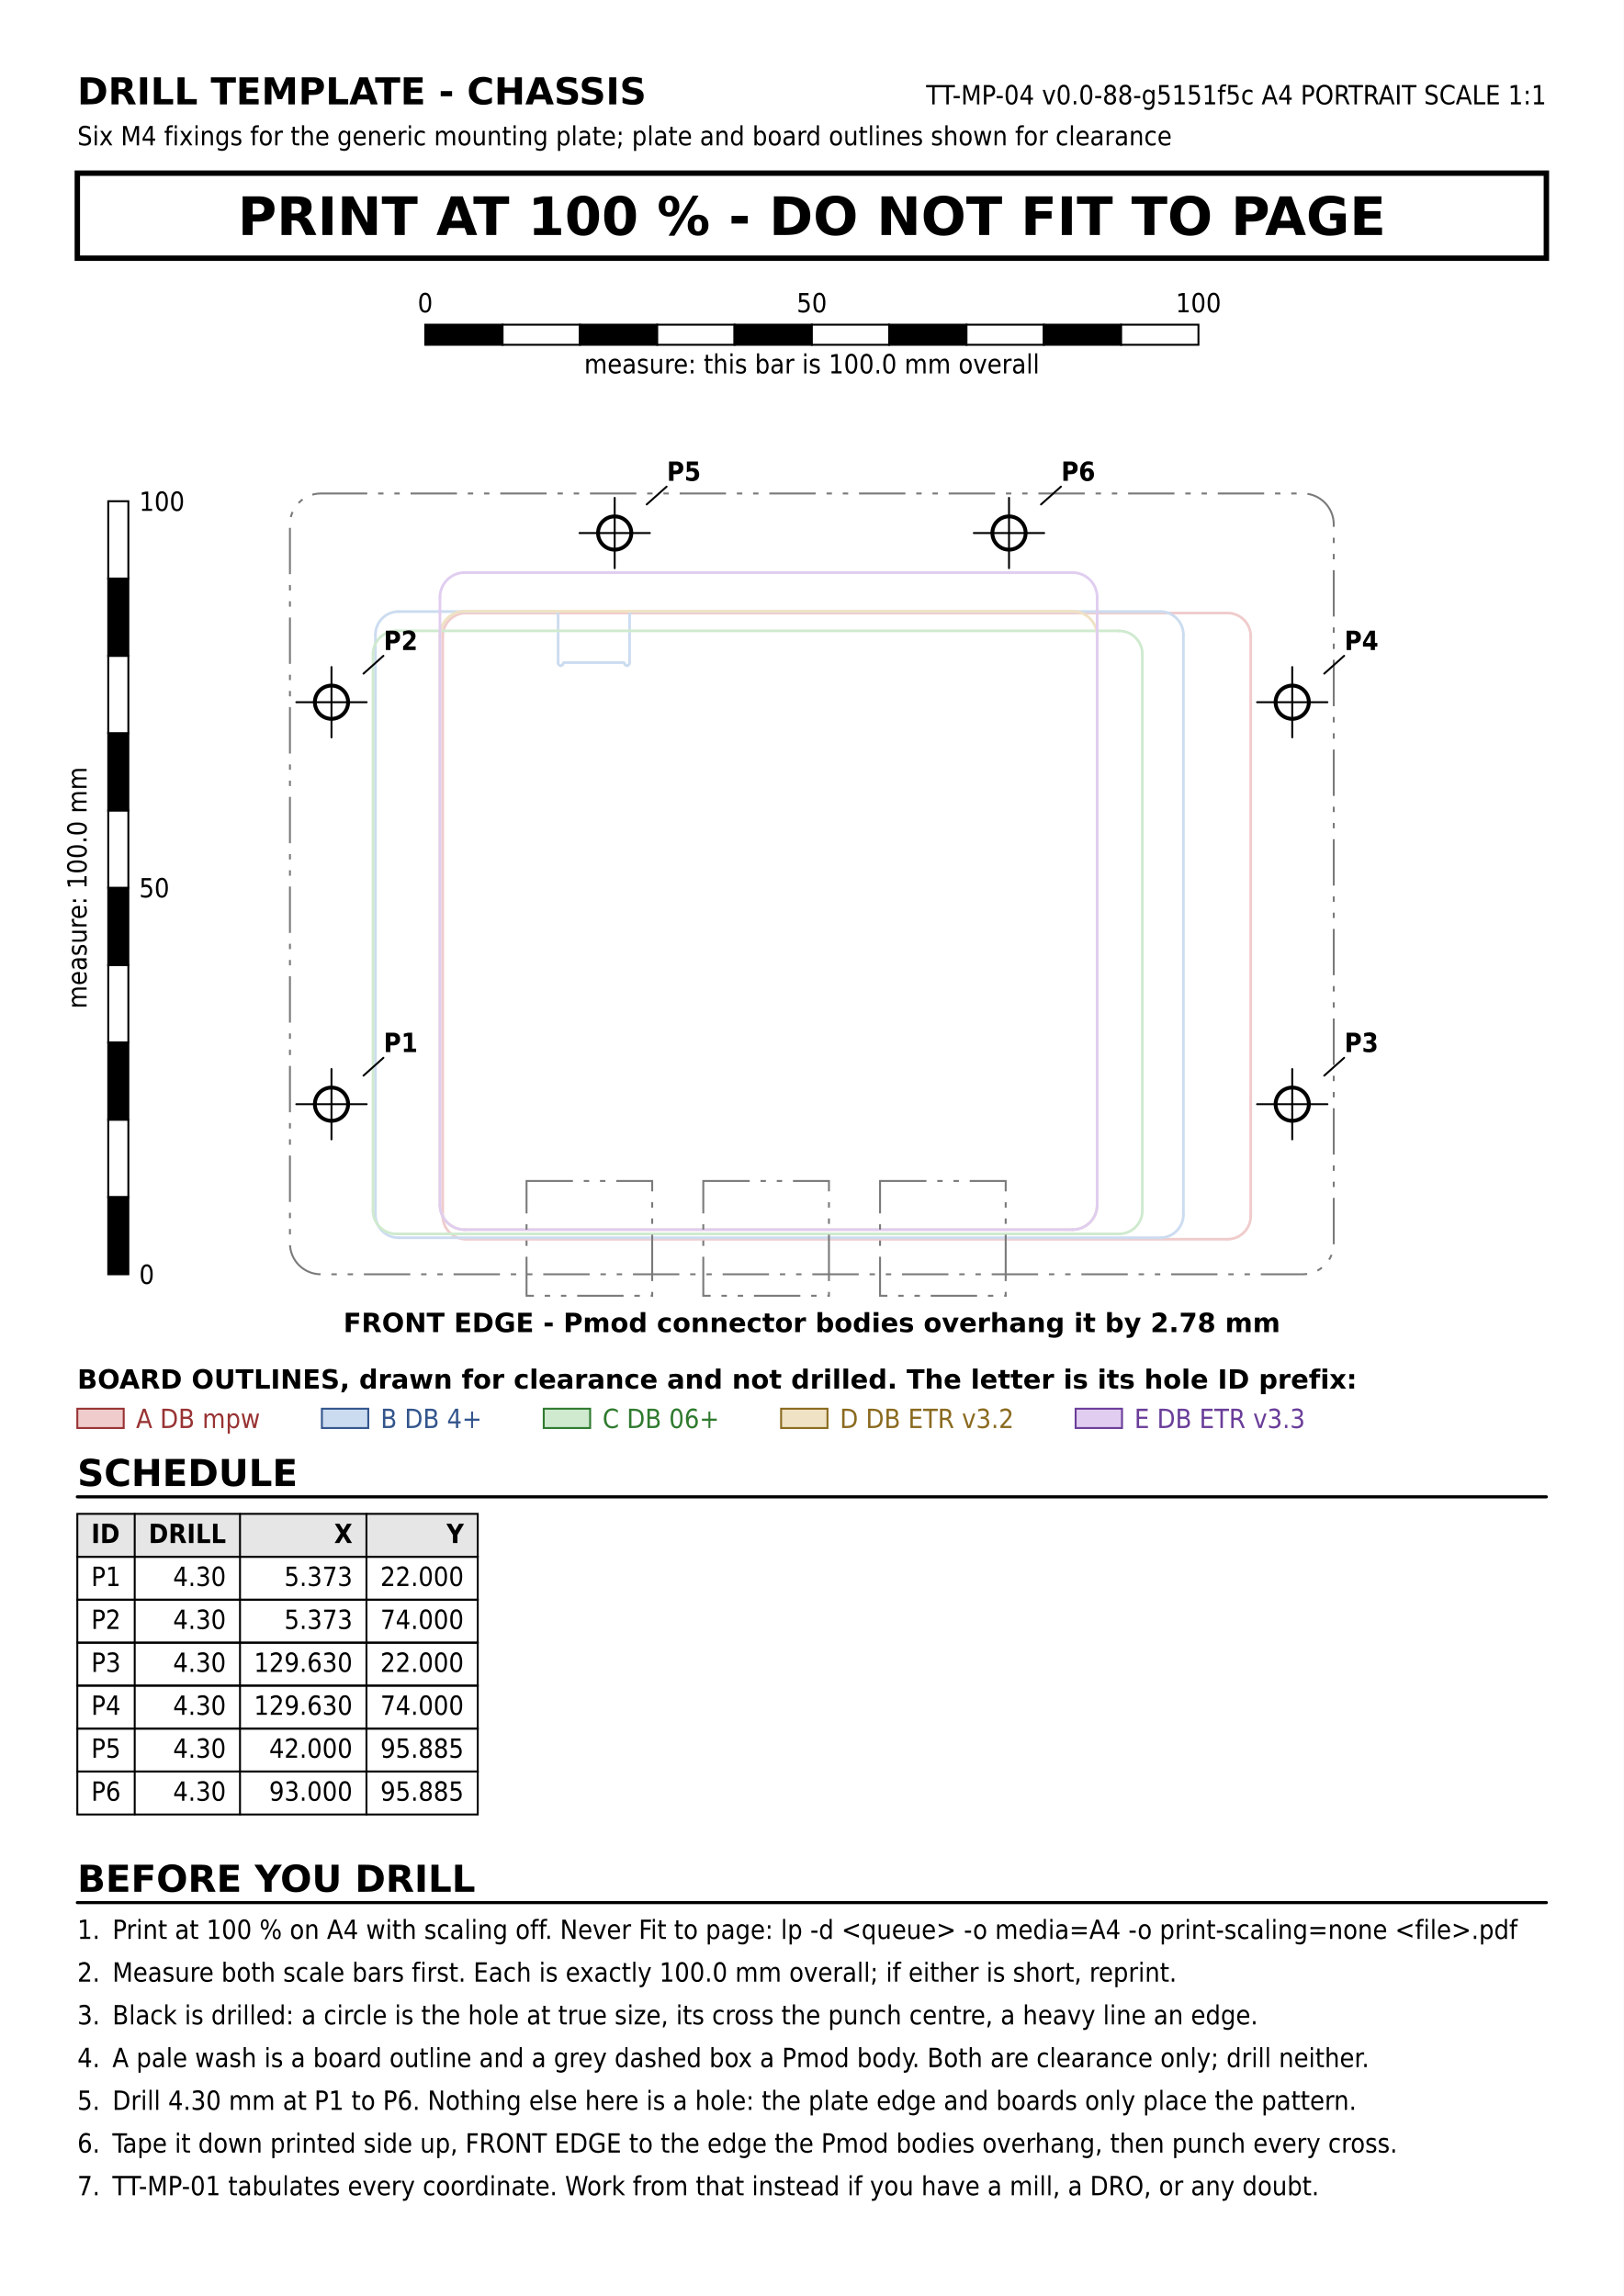
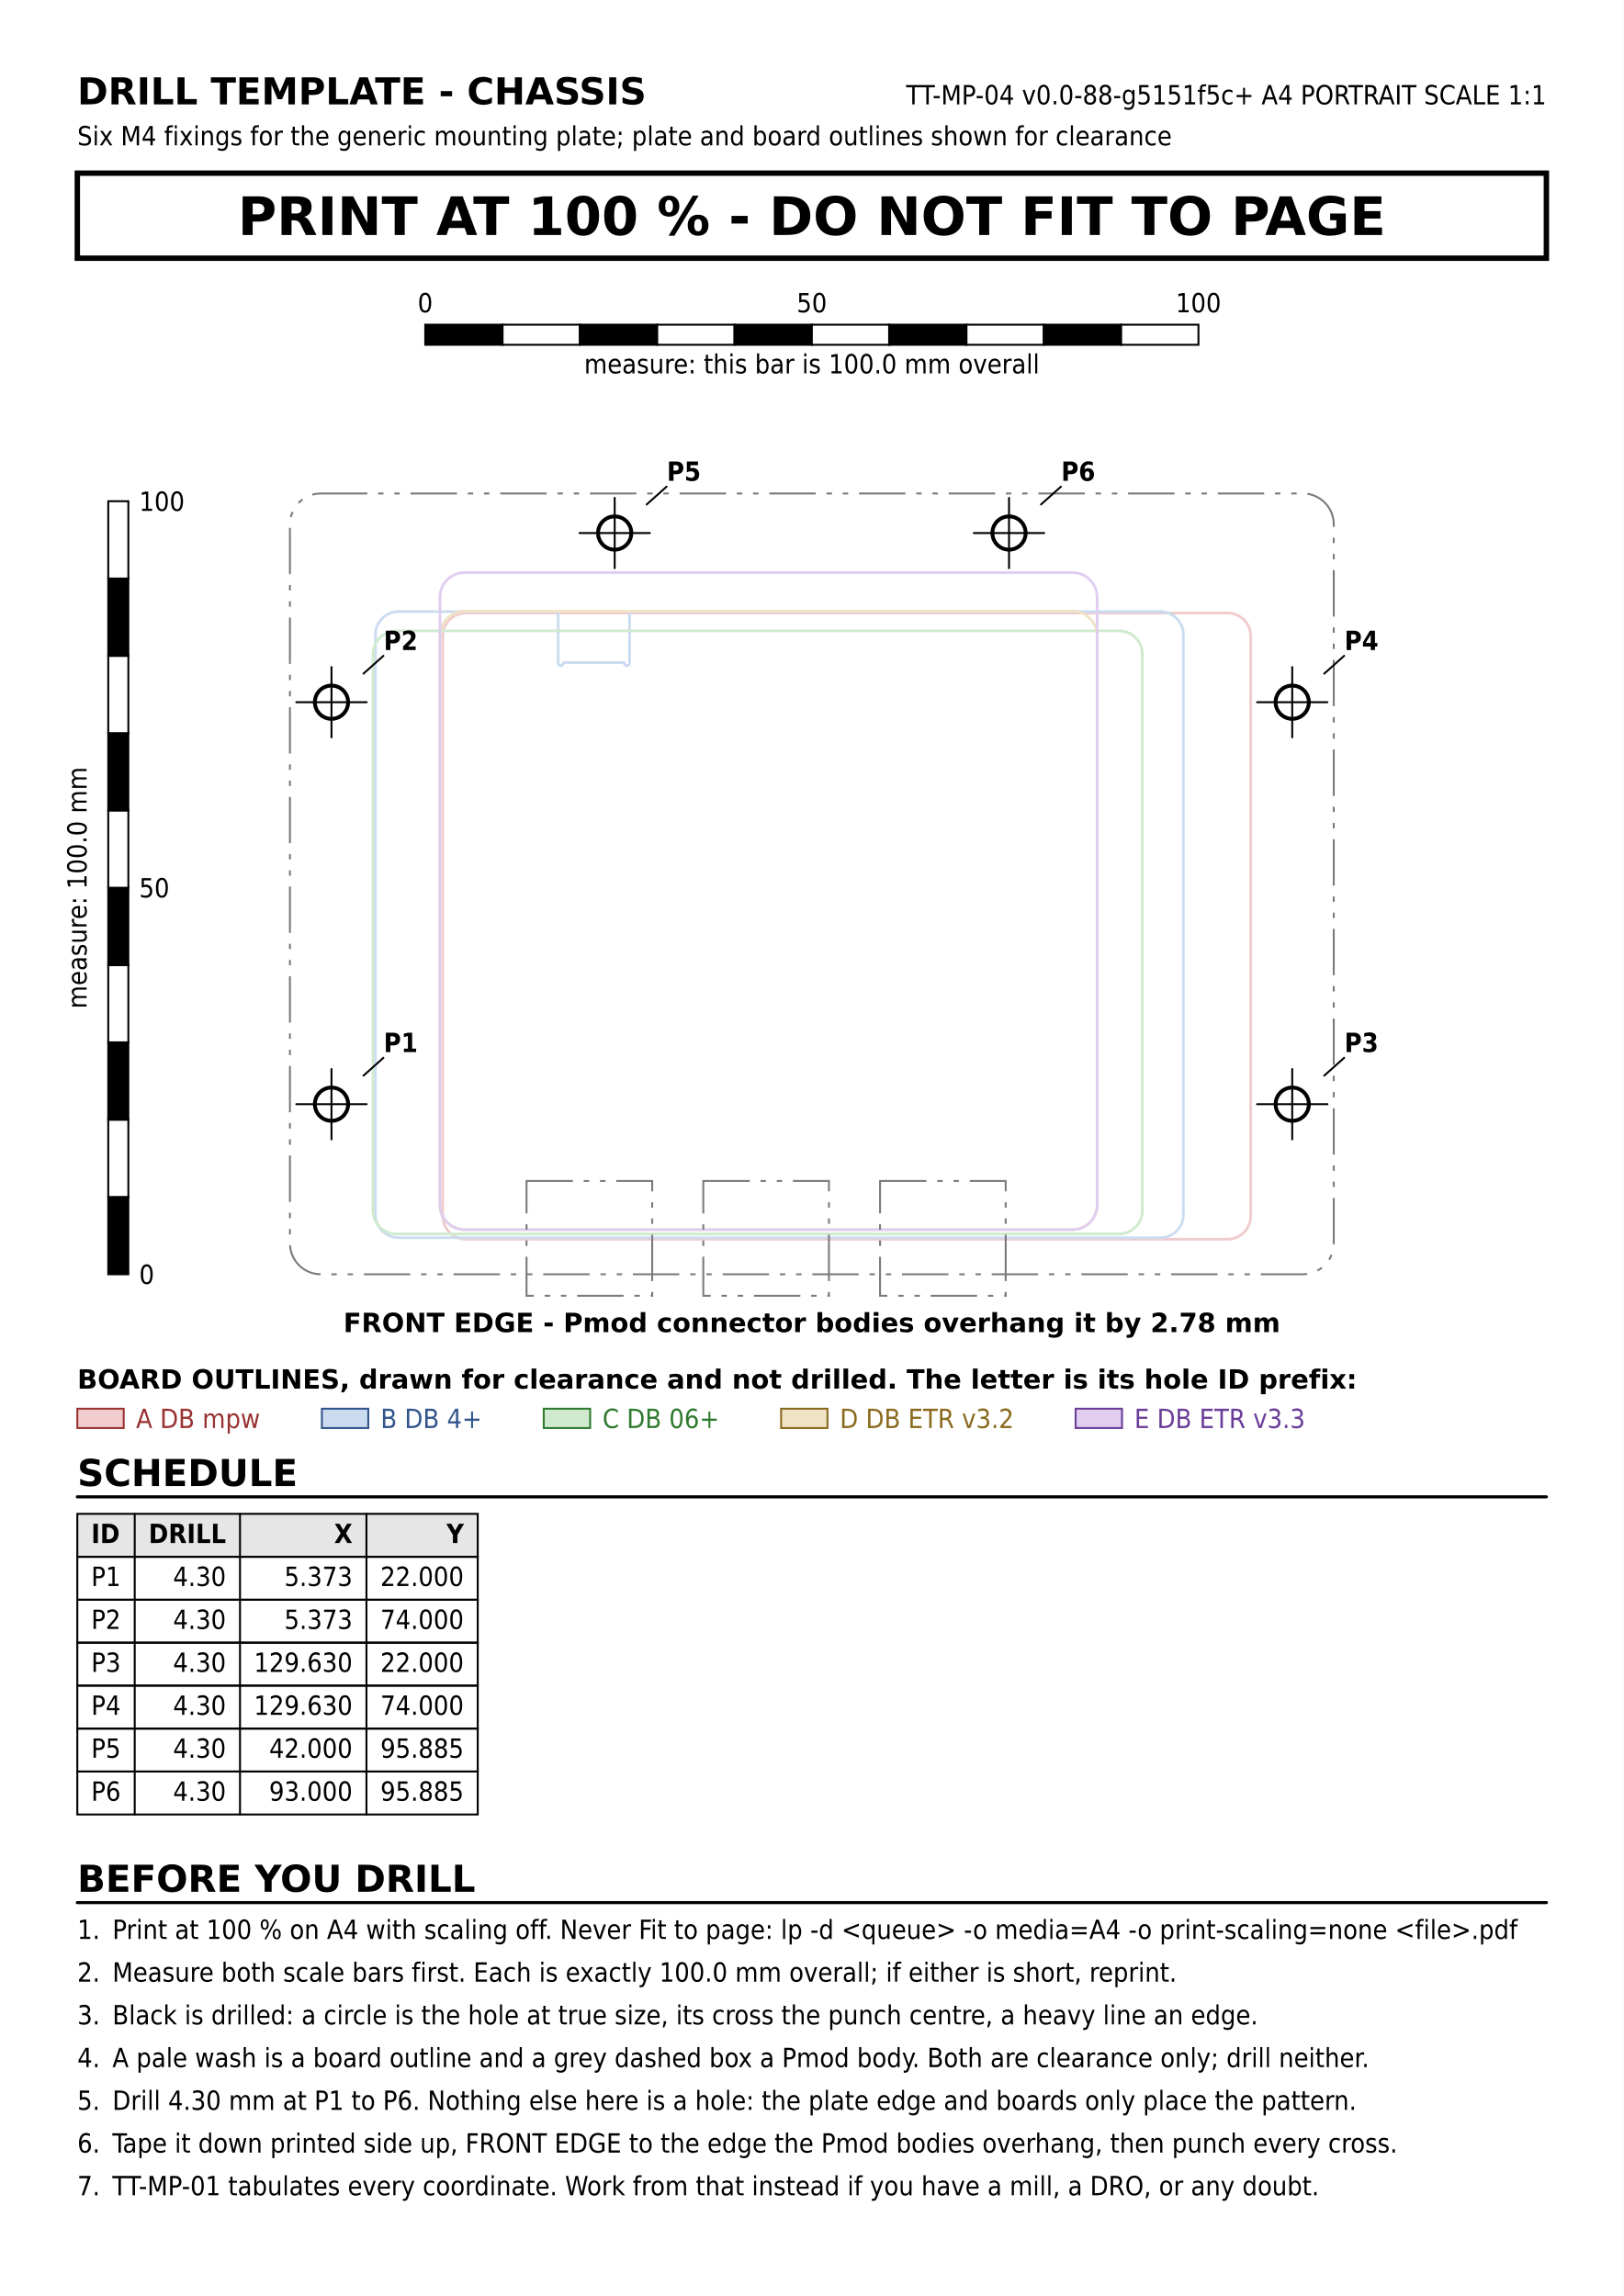
<svg xmlns="http://www.w3.org/2000/svg" version="1.1" width="210mm" height="297mm" viewBox="0 0 210 297">
  <rect width="100%" height="100%" fill="#ffffff" />
  <text x="10" y="13.5" font-family="DejaVu Sans, Liberation Sans, sans-serif" font-size="4.801" fill="#000000" text-anchor="start" font-weight="bold">DRILL TEMPLATE - CHASSIS</text>
-   <text x="200" y="13.5" font-family="DejaVu Sans Condensed, DejaVu Sans, Liberation Sans, sans-serif" font-size="3.429" fill="#000000" text-anchor="end">TT-MP-04    v0.0-88-g5151f5c    A4 PORTRAIT    SCALE 1:1</text>
+   <text x="200" y="13.5" font-family="DejaVu Sans Condensed, DejaVu Sans, Liberation Sans, sans-serif" font-size="3.429" fill="#000000" text-anchor="end">TT-MP-04    v0.0-88-g5151f5c+    A4 PORTRAIT    SCALE 1:1</text>
  <text x="10" y="18.8" font-family="DejaVu Sans Condensed, DejaVu Sans, Liberation Sans, sans-serif" font-size="3.429" fill="#000000" text-anchor="start">Six M4 fixings for the generic mounting plate; plate and board outlines shown for clearance</text>
  <rect x="10" y="22.4" width="190" height="11" fill="none" stroke="#000000" stroke-width="0.7" />
  <text x="105" y="30.4" font-family="DejaVu Sans, Liberation Sans, sans-serif" font-size="6.859" fill="#000000" text-anchor="middle" font-weight="bold">PRINT AT 100 %   -   DO NOT FIT TO PAGE</text>
  <rect x="55" y="42" width="10" height="2.6" fill="#000000" stroke="#000000" stroke-width="0.25" />
  <rect x="65" y="42" width="10" height="2.6" fill="#ffffff" stroke="#000000" stroke-width="0.25" />
  <rect x="75" y="42" width="10" height="2.6" fill="#000000" stroke="#000000" stroke-width="0.25" />
  <rect x="85" y="42" width="10" height="2.6" fill="#ffffff" stroke="#000000" stroke-width="0.25" />
  <rect x="95" y="42" width="10" height="2.6" fill="#000000" stroke="#000000" stroke-width="0.25" />
  <rect x="105" y="42" width="10" height="2.6" fill="#ffffff" stroke="#000000" stroke-width="0.25" />
  <rect x="115" y="42" width="10" height="2.6" fill="#000000" stroke="#000000" stroke-width="0.25" />
  <rect x="125" y="42" width="10" height="2.6" fill="#ffffff" stroke="#000000" stroke-width="0.25" />
  <rect x="135" y="42" width="10" height="2.6" fill="#000000" stroke="#000000" stroke-width="0.25" />
  <rect x="145" y="42" width="10" height="2.6" fill="#ffffff" stroke="#000000" stroke-width="0.25" />
  <text x="55" y="40.4" font-family="DejaVu Sans Condensed, DejaVu Sans, Liberation Sans, sans-serif" font-size="3.429" fill="#000000" text-anchor="middle">0</text>
  <text x="105" y="40.4" font-family="DejaVu Sans Condensed, DejaVu Sans, Liberation Sans, sans-serif" font-size="3.429" fill="#000000" text-anchor="middle">50</text>
  <text x="155" y="40.4" font-family="DejaVu Sans Condensed, DejaVu Sans, Liberation Sans, sans-serif" font-size="3.429" fill="#000000" text-anchor="middle">100</text>
  <text x="105" y="48.3" font-family="DejaVu Sans Condensed, DejaVu Sans, Liberation Sans, sans-serif" font-size="3.429" fill="#000000" text-anchor="middle">measure: this bar is 100.0 mm overall</text>
  <line x1="60.26" y1="79.299" x2="158.76" y2="79.299" stroke="#f0cccc" stroke-width="0.35" stroke-linecap="round" />
  <line x1="158.76" y1="160.299" x2="60.26" y2="160.299" stroke="#f0cccc" stroke-width="0.35" stroke-linecap="round" />
  <line x1="161.76" y1="82.299" x2="161.76" y2="157.299" stroke="#f0cccc" stroke-width="0.35" stroke-linecap="round" />
  <line x1="57.26" y1="157.299" x2="57.26" y2="82.299" stroke="#f0cccc" stroke-width="0.35" stroke-linecap="round" />
  <path d="M 158.76 79.299 A 3 3 0 0 1 161.76 82.299" fill="none" stroke="#f0cccc" stroke-width="0.35" stroke-linejoin="round" stroke-linecap="round" />
  <path d="M 60.26 160.299 A 3 3 0 0 1 57.26 157.299" fill="none" stroke="#f0cccc" stroke-width="0.35" stroke-linejoin="round" stroke-linecap="round" />
  <path d="M 57.26 82.299 A 3 3 0 0 1 60.26 79.299" fill="none" stroke="#f0cccc" stroke-width="0.35" stroke-linejoin="round" stroke-linecap="round" />
  <path d="M 161.76 157.299 A 3 3 0 0 1 158.76 160.299" fill="none" stroke="#f0cccc" stroke-width="0.35" stroke-linejoin="round" stroke-linecap="round" />
  <line x1="81.825" y1="79.109" x2="150.055" y2="79.109" stroke="#ccdcf0" stroke-width="0.35" stroke-linecap="round" />
  <line x1="150.055" y1="160.109" x2="51.555" y2="160.109" stroke="#ccdcf0" stroke-width="0.35" stroke-linecap="round" />
  <line x1="153.055" y1="82.109" x2="153.055" y2="157.109" stroke="#ccdcf0" stroke-width="0.35" stroke-linecap="round" />
  <line x1="71.785" y1="79.109" x2="51.555" y2="79.109" stroke="#ccdcf0" stroke-width="0.35" stroke-linecap="round" />
  <line x1="48.555" y1="157.109" x2="48.555" y2="82.109" stroke="#ccdcf0" stroke-width="0.35" stroke-linecap="round" />
  <line x1="72.185" y1="85.71" x2="72.185" y2="79.51" stroke="#ccdcf0" stroke-width="0.35" stroke-linecap="round" />
  <line x1="80.625" y1="85.71" x2="72.985" y2="85.71" stroke="#ccdcf0" stroke-width="0.35" stroke-linecap="round" />
  <line x1="81.425" y1="79.51" x2="81.425" y2="85.71" stroke="#ccdcf0" stroke-width="0.35" stroke-linecap="round" />
  <path d="M 71.785 79.109 A 0.4 0.4 0 0 1 72.185 79.51" fill="none" stroke="#ccdcf0" stroke-width="0.35" stroke-linejoin="round" stroke-linecap="round" />
  <path d="M 81.425 79.51 A 0.4 0.4 0 0 1 81.825 79.109" fill="none" stroke="#ccdcf0" stroke-width="0.35" stroke-linejoin="round" stroke-linecap="round" />
  <path d="M 150.055 79.109 A 3 3 0 0 1 153.055 82.109" fill="none" stroke="#ccdcf0" stroke-width="0.35" stroke-linejoin="round" stroke-linecap="round" />
  <path d="M 51.555 160.109 A 3 3 0 0 1 48.555 157.109" fill="none" stroke="#ccdcf0" stroke-width="0.35" stroke-linejoin="round" stroke-linecap="round" />
  <path d="M 48.555 82.109 A 3 3 0 0 1 51.555 79.109" fill="none" stroke="#ccdcf0" stroke-width="0.35" stroke-linejoin="round" stroke-linecap="round" />
  <path d="M 153.055 157.109 A 3 3 0 0 1 150.055 160.109" fill="none" stroke="#ccdcf0" stroke-width="0.35" stroke-linejoin="round" stroke-linecap="round" />
  <path d="M 72.51 86.109 A 0.364 0.364 0 0 1 72.185 85.71" fill="none" stroke="#ccdcf0" stroke-width="0.35" stroke-linejoin="round" stroke-linecap="round" />
  <path d="M 72.835 85.829 A 0.303 0.303 0 0 1 72.51 86.109" fill="none" stroke="#ccdcf0" stroke-width="0.35" stroke-linejoin="round" stroke-linecap="round" />
  <path d="M 72.835 85.829 A 0.136 0.136 0 0 1 72.985 85.71" fill="none" stroke="#ccdcf0" stroke-width="0.35" stroke-linejoin="round" stroke-linecap="round" />
  <path d="M 80.625 85.71 A 0.136 0.136 0 0 1 80.775 85.829" fill="none" stroke="#ccdcf0" stroke-width="0.35" stroke-linejoin="round" stroke-linecap="round" />
  <path d="M 81.1 86.109 A 0.303 0.303 0 0 1 80.775 85.829" fill="none" stroke="#ccdcf0" stroke-width="0.35" stroke-linejoin="round" stroke-linecap="round" />
  <path d="M 81.425 85.71 A 0.364 0.364 0 0 1 81.1 86.109" fill="none" stroke="#ccdcf0" stroke-width="0.35" stroke-linejoin="round" stroke-linecap="round" />
  <line x1="51.245" y1="81.609" x2="144.745" y2="81.609" stroke="#cfeacf" stroke-width="0.35" stroke-linecap="round" />
  <line x1="144.745" y1="159.609" x2="51.245" y2="159.609" stroke="#cfeacf" stroke-width="0.35" stroke-linecap="round" />
  <line x1="147.745" y1="84.609" x2="147.745" y2="156.609" stroke="#cfeacf" stroke-width="0.35" stroke-linecap="round" />
  <line x1="48.245" y1="156.609" x2="48.245" y2="84.609" stroke="#cfeacf" stroke-width="0.35" stroke-linecap="round" />
  <path d="M 144.745 81.609 A 3 3 0 0 1 147.745 84.609" fill="none" stroke="#cfeacf" stroke-width="0.35" stroke-linejoin="round" stroke-linecap="round" />
  <path d="M 51.245 159.609 A 3 3 0 0 1 48.245 156.609" fill="none" stroke="#cfeacf" stroke-width="0.35" stroke-linejoin="round" stroke-linecap="round" />
  <path d="M 48.245 84.609 A 3 3 0 0 1 51.245 81.609" fill="none" stroke="#cfeacf" stroke-width="0.35" stroke-linejoin="round" stroke-linecap="round" />
  <path d="M 147.745 156.609 A 3 3 0 0 1 144.745 159.609" fill="none" stroke="#cfeacf" stroke-width="0.35" stroke-linejoin="round" stroke-linecap="round" />
  <line x1="138.7" y1="159.065" x2="60.1" y2="159.065" stroke="#f0e2c4" stroke-width="0.35" stroke-linecap="round" />
  <line x1="56.9" y1="155.864" x2="56.9" y2="82.264" stroke="#f0e2c4" stroke-width="0.35" stroke-linecap="round" />
  <line x1="141.9" y1="82.264" x2="141.9" y2="155.864" stroke="#f0e2c4" stroke-width="0.35" stroke-linecap="round" />
  <line x1="60.1" y1="79.064" x2="138.7" y2="79.064" stroke="#f0e2c4" stroke-width="0.35" stroke-linecap="round" />
  <path d="M 60.1 159.065 A 3.2 3.2 0 0 1 56.9 155.864" fill="none" stroke="#f0e2c4" stroke-width="0.35" stroke-linejoin="round" stroke-linecap="round" />
  <path d="M 141.9 155.864 A 3.2 3.2 0 0 1 138.7 159.065" fill="none" stroke="#f0e2c4" stroke-width="0.35" stroke-linejoin="round" stroke-linecap="round" />
  <path d="M 138.7 79.064 A 3.2 3.2 0 0 1 141.9 82.264" fill="none" stroke="#f0e2c4" stroke-width="0.35" stroke-linejoin="round" stroke-linecap="round" />
  <path d="M 56.9 82.264 A 3.2 3.2 0 0 1 60.1 79.064" fill="none" stroke="#f0e2c4" stroke-width="0.35" stroke-linejoin="round" stroke-linecap="round" />
  <line x1="56.9" y1="155.864" x2="56.9" y2="77.264" stroke="#e0cdf0" stroke-width="0.35" stroke-linecap="round" />
  <line x1="60.1" y1="74.064" x2="138.7" y2="74.064" stroke="#e0cdf0" stroke-width="0.35" stroke-linecap="round" />
  <line x1="138.7" y1="159.065" x2="60.1" y2="159.065" stroke="#e0cdf0" stroke-width="0.35" stroke-linecap="round" />
  <line x1="141.9" y1="77.264" x2="141.9" y2="155.864" stroke="#e0cdf0" stroke-width="0.35" stroke-linecap="round" />
  <path d="M 56.9 77.264 A 3.2 3.2 0 0 1 60.1 74.064" fill="none" stroke="#e0cdf0" stroke-width="0.35" stroke-linejoin="round" stroke-linecap="round" />
  <path d="M 60.1 159.065 A 3.2 3.2 0 0 1 56.9 155.864" fill="none" stroke="#e0cdf0" stroke-width="0.35" stroke-linejoin="round" stroke-linecap="round" />
  <path d="M 138.7 74.064 A 3.2 3.2 0 0 1 141.9 77.264" fill="none" stroke="#e0cdf0" stroke-width="0.35" stroke-linejoin="round" stroke-linecap="round" />
  <path d="M 141.9 155.864 A 3.2 3.2 0 0 1 138.7 159.065" fill="none" stroke="#e0cdf0" stroke-width="0.35" stroke-linejoin="round" stroke-linecap="round" />
  <rect x="68.1" y="152.764" width="16.25" height="14.85" fill="none" stroke="#7a7a7a" stroke-width="0.25" stroke-dasharray="6.0,1.4,0.7,1.4,0.7,1.4" />
  <rect x="90.96" y="152.764" width="16.25" height="14.85" fill="none" stroke="#7a7a7a" stroke-width="0.25" stroke-dasharray="6.0,1.4,0.7,1.4,0.7,1.4" />
  <rect x="113.82" y="152.764" width="16.25" height="14.85" fill="none" stroke="#7a7a7a" stroke-width="0.25" stroke-dasharray="6.0,1.4,0.7,1.4,0.7,1.4" />
  <rect x="37.5" y="63.834" width="135" height="101" fill="none" stroke="#7a7a7a" stroke-width="0.25" stroke-dasharray="6.0,1.4,0.7,1.4,0.7,1.4" rx="4" ry="4" />
  <circle cx="42.873" cy="142.834" r="2.15" fill="#ffffff" stroke="#000000" stroke-width="0.5" />
  <line x1="38.323" y1="142.834" x2="47.423" y2="142.834" stroke="#000000" stroke-width="0.25" stroke-linecap="round" />
  <line x1="42.873" y1="147.385" x2="42.873" y2="138.285" stroke="#000000" stroke-width="0.25" stroke-linecap="round" />
  <circle cx="42.873" cy="90.835" r="2.15" fill="#ffffff" stroke="#000000" stroke-width="0.5" />
  <line x1="38.323" y1="90.835" x2="47.423" y2="90.835" stroke="#000000" stroke-width="0.25" stroke-linecap="round" />
  <line x1="42.873" y1="95.385" x2="42.873" y2="86.284" stroke="#000000" stroke-width="0.25" stroke-linecap="round" />
  <circle cx="167.13" cy="142.834" r="2.15" fill="#ffffff" stroke="#000000" stroke-width="0.5" />
  <line x1="162.58" y1="142.834" x2="171.68" y2="142.834" stroke="#000000" stroke-width="0.25" stroke-linecap="round" />
  <line x1="167.13" y1="147.385" x2="167.13" y2="138.285" stroke="#000000" stroke-width="0.25" stroke-linecap="round" />
  <circle cx="167.13" cy="90.835" r="2.15" fill="#ffffff" stroke="#000000" stroke-width="0.5" />
  <line x1="162.58" y1="90.835" x2="171.68" y2="90.835" stroke="#000000" stroke-width="0.25" stroke-linecap="round" />
  <line x1="167.13" y1="95.385" x2="167.13" y2="86.284" stroke="#000000" stroke-width="0.25" stroke-linecap="round" />
  <circle cx="79.5" cy="68.95" r="2.15" fill="#ffffff" stroke="#000000" stroke-width="0.5" />
  <line x1="74.95" y1="68.95" x2="84.05" y2="68.95" stroke="#000000" stroke-width="0.25" stroke-linecap="round" />
  <line x1="79.5" y1="73.499" x2="79.5" y2="64.4" stroke="#000000" stroke-width="0.25" stroke-linecap="round" />
  <circle cx="130.5" cy="68.95" r="2.15" fill="#ffffff" stroke="#000000" stroke-width="0.5" />
  <line x1="125.95" y1="68.95" x2="135.05" y2="68.95" stroke="#000000" stroke-width="0.25" stroke-linecap="round" />
  <line x1="130.5" y1="73.499" x2="130.5" y2="64.4" stroke="#000000" stroke-width="0.25" stroke-linecap="round" />
  <text x="105" y="172.315" font-family="DejaVu Sans, Liberation Sans, sans-serif" font-size="3.429" fill="#000000" text-anchor="middle" font-weight="bold">FRONT EDGE   -   Pmod connector bodies overhang it by 2.78 mm</text>
  <line x1="47.012" y1="139.137" x2="49.587" y2="136.836" stroke="#000000" stroke-width="0.25" stroke-linecap="round" />
  <text x="51.827" y="136.084" font-family="DejaVu Sans Condensed, DejaVu Sans, Liberation Sans, sans-serif" font-size="3.429" fill="#000000" text-anchor="middle" font-weight="bold">P1</text>
  <line x1="47.012" y1="87.137" x2="49.587" y2="84.836" stroke="#000000" stroke-width="0.25" stroke-linecap="round" />
  <text x="51.827" y="84.085" font-family="DejaVu Sans Condensed, DejaVu Sans, Liberation Sans, sans-serif" font-size="3.429" fill="#000000" text-anchor="middle" font-weight="bold">P2</text>
  <line x1="171.269" y1="139.137" x2="173.844" y2="136.836" stroke="#000000" stroke-width="0.25" stroke-linecap="round" />
  <text x="176.084" y="136.084" font-family="DejaVu Sans Condensed, DejaVu Sans, Liberation Sans, sans-serif" font-size="3.429" fill="#000000" text-anchor="middle" font-weight="bold">P3</text>
  <line x1="171.269" y1="87.137" x2="173.844" y2="84.836" stroke="#000000" stroke-width="0.25" stroke-linecap="round" />
  <text x="176.084" y="84.085" font-family="DejaVu Sans Condensed, DejaVu Sans, Liberation Sans, sans-serif" font-size="3.429" fill="#000000" text-anchor="middle" font-weight="bold">P4</text>
  <line x1="83.639" y1="65.252" x2="86.214" y2="62.951" stroke="#000000" stroke-width="0.25" stroke-linecap="round" />
  <text x="88.454" y="62.2" font-family="DejaVu Sans Condensed, DejaVu Sans, Liberation Sans, sans-serif" font-size="3.429" fill="#000000" text-anchor="middle" font-weight="bold">P5</text>
  <line x1="134.639" y1="65.252" x2="137.214" y2="62.951" stroke="#000000" stroke-width="0.25" stroke-linecap="round" />
  <text x="139.454" y="62.2" font-family="DejaVu Sans Condensed, DejaVu Sans, Liberation Sans, sans-serif" font-size="3.429" fill="#000000" text-anchor="middle" font-weight="bold">P6</text>
  <rect x="14" y="154.834" width="2.6" height="10" fill="#000000" stroke="#000000" stroke-width="0.25" />
  <rect x="14" y="144.834" width="2.6" height="10" fill="#ffffff" stroke="#000000" stroke-width="0.25" />
  <rect x="14" y="134.834" width="2.6" height="10" fill="#000000" stroke="#000000" stroke-width="0.25" />
  <rect x="14" y="124.835" width="2.6" height="10" fill="#ffffff" stroke="#000000" stroke-width="0.25" />
  <rect x="14" y="114.835" width="2.6" height="10" fill="#000000" stroke="#000000" stroke-width="0.25" />
  <rect x="14" y="104.835" width="2.6" height="10" fill="#ffffff" stroke="#000000" stroke-width="0.25" />
  <rect x="14" y="94.835" width="2.6" height="10" fill="#000000" stroke="#000000" stroke-width="0.25" />
  <rect x="14" y="84.835" width="2.6" height="10" fill="#ffffff" stroke="#000000" stroke-width="0.25" />
  <rect x="14" y="74.835" width="2.6" height="10" fill="#000000" stroke="#000000" stroke-width="0.25" />
  <rect x="14" y="64.835" width="2.6" height="10" fill="#ffffff" stroke="#000000" stroke-width="0.25" />
  <text x="18" y="166.084" font-family="DejaVu Sans Condensed, DejaVu Sans, Liberation Sans, sans-serif" font-size="3.429" fill="#000000" text-anchor="start">0</text>
  <text x="18" y="116.085" font-family="DejaVu Sans Condensed, DejaVu Sans, Liberation Sans, sans-serif" font-size="3.429" fill="#000000" text-anchor="start">50</text>
  <text x="18" y="66.085" font-family="DejaVu Sans Condensed, DejaVu Sans, Liberation Sans, sans-serif" font-size="3.429" fill="#000000" text-anchor="start">100</text>
  <text x="11.2" y="114.835" font-family="DejaVu Sans Condensed, DejaVu Sans, Liberation Sans, sans-serif" font-size="3.429" fill="#000000" text-anchor="middle" transform="rotate(-90 11.2 114.8345)">measure: 100.0 mm</text>
  <text x="10" y="179.624" font-family="DejaVu Sans, Liberation Sans, sans-serif" font-size="3.429" fill="#000000" text-anchor="start" font-weight="bold">BOARD OUTLINES, drawn for clearance and not drilled. The letter is its hole ID prefix:</text>
  <rect x="10" y="182.224" width="6" height="2.5" fill="#f0cccc" stroke="#993333" stroke-width="0.25" />
  <text x="17.6" y="184.724" font-family="DejaVu Sans Condensed, DejaVu Sans, Liberation Sans, sans-serif" font-size="3.429" fill="#993333" text-anchor="start">A  DB mpw</text>
  <rect x="41.63" y="182.224" width="6" height="2.5" fill="#ccdcf0" stroke="#33558c" stroke-width="0.25" />
  <text x="49.23" y="184.724" font-family="DejaVu Sans Condensed, DejaVu Sans, Liberation Sans, sans-serif" font-size="3.429" fill="#33558c" text-anchor="start">B  DB 4+</text>
  <rect x="70.325" y="182.224" width="6" height="2.5" fill="#cfeacf" stroke="#2f7a2f" stroke-width="0.25" />
  <text x="77.925" y="184.724" font-family="DejaVu Sans Condensed, DejaVu Sans, Liberation Sans, sans-serif" font-size="3.429" fill="#2f7a2f" text-anchor="start">C  DB 06+</text>
  <rect x="101.022" y="182.224" width="6" height="2.5" fill="#f0e2c4" stroke="#8a6a1f" stroke-width="0.25" />
  <text x="108.622" y="184.724" font-family="DejaVu Sans Condensed, DejaVu Sans, Liberation Sans, sans-serif" font-size="3.429" fill="#8a6a1f" text-anchor="start">D  DB ETR v3.2</text>
  <rect x="139.115" y="182.224" width="6" height="2.5" fill="#e0cdf0" stroke="#6a3d99" stroke-width="0.25" />
  <text x="146.715" y="184.724" font-family="DejaVu Sans Condensed, DejaVu Sans, Liberation Sans, sans-serif" font-size="3.429" fill="#6a3d99" text-anchor="start">E  DB ETR v3.3</text>
  <text x="10" y="192.224" font-family="DejaVu Sans, Liberation Sans, sans-serif" font-size="4.801" fill="#000000" text-anchor="start" font-weight="bold">SCHEDULE</text>
  <line x1="10" y1="193.624" x2="200" y2="193.624" stroke="#000000" stroke-width="0.4" stroke-linecap="round" />
  <rect x="10" y="195.824" width="51.787" height="5.556" fill="#e6e6e6" stroke="#000000" stroke-width="0.25" />
  <text x="11.8" y="199.602" font-family="DejaVu Sans Condensed, DejaVu Sans, Liberation Sans, sans-serif" font-size="3.429" fill="#000000" text-anchor="start" font-weight="bold">ID</text>
  <text x="29.24" y="199.602" font-family="DejaVu Sans Condensed, DejaVu Sans, Liberation Sans, sans-serif" font-size="3.429" fill="#000000" text-anchor="end" font-weight="bold">DRILL</text>
  <text x="45.595" y="199.602" font-family="DejaVu Sans Condensed, DejaVu Sans, Liberation Sans, sans-serif" font-size="3.429" fill="#000000" text-anchor="end" font-weight="bold">X</text>
  <text x="59.987" y="199.602" font-family="DejaVu Sans Condensed, DejaVu Sans, Liberation Sans, sans-serif" font-size="3.429" fill="#000000" text-anchor="end" font-weight="bold">Y</text>
  <rect x="10" y="201.379" width="51.787" height="5.556" fill="none" stroke="#000000" stroke-width="0.25" />
  <text x="11.8" y="205.157" font-family="DejaVu Sans Condensed, DejaVu Sans, Liberation Sans, sans-serif" font-size="3.429" fill="#000000" text-anchor="start">P1</text>
  <text x="29.24" y="205.157" font-family="DejaVu Sans Condensed, DejaVu Sans, Liberation Sans, sans-serif" font-size="3.429" fill="#000000" text-anchor="end">4.30</text>
  <text x="45.595" y="205.157" font-family="DejaVu Sans Condensed, DejaVu Sans, Liberation Sans, sans-serif" font-size="3.429" fill="#000000" text-anchor="end">5.373</text>
  <text x="59.987" y="205.157" font-family="DejaVu Sans Condensed, DejaVu Sans, Liberation Sans, sans-serif" font-size="3.429" fill="#000000" text-anchor="end">22.000</text>
  <rect x="10" y="206.935" width="51.787" height="5.556" fill="none" stroke="#000000" stroke-width="0.25" />
  <text x="11.8" y="210.713" font-family="DejaVu Sans Condensed, DejaVu Sans, Liberation Sans, sans-serif" font-size="3.429" fill="#000000" text-anchor="start">P2</text>
  <text x="29.24" y="210.713" font-family="DejaVu Sans Condensed, DejaVu Sans, Liberation Sans, sans-serif" font-size="3.429" fill="#000000" text-anchor="end">4.30</text>
  <text x="45.595" y="210.713" font-family="DejaVu Sans Condensed, DejaVu Sans, Liberation Sans, sans-serif" font-size="3.429" fill="#000000" text-anchor="end">5.373</text>
  <text x="59.987" y="210.713" font-family="DejaVu Sans Condensed, DejaVu Sans, Liberation Sans, sans-serif" font-size="3.429" fill="#000000" text-anchor="end">74.000</text>
  <rect x="10" y="212.49" width="51.787" height="5.556" fill="none" stroke="#000000" stroke-width="0.25" />
  <text x="11.8" y="216.268" font-family="DejaVu Sans Condensed, DejaVu Sans, Liberation Sans, sans-serif" font-size="3.429" fill="#000000" text-anchor="start">P3</text>
  <text x="29.24" y="216.268" font-family="DejaVu Sans Condensed, DejaVu Sans, Liberation Sans, sans-serif" font-size="3.429" fill="#000000" text-anchor="end">4.30</text>
  <text x="45.595" y="216.268" font-family="DejaVu Sans Condensed, DejaVu Sans, Liberation Sans, sans-serif" font-size="3.429" fill="#000000" text-anchor="end">129.630</text>
  <text x="59.987" y="216.268" font-family="DejaVu Sans Condensed, DejaVu Sans, Liberation Sans, sans-serif" font-size="3.429" fill="#000000" text-anchor="end">22.000</text>
  <rect x="10" y="218.046" width="51.787" height="5.556" fill="none" stroke="#000000" stroke-width="0.25" />
  <text x="11.8" y="221.824" font-family="DejaVu Sans Condensed, DejaVu Sans, Liberation Sans, sans-serif" font-size="3.429" fill="#000000" text-anchor="start">P4</text>
  <text x="29.24" y="221.824" font-family="DejaVu Sans Condensed, DejaVu Sans, Liberation Sans, sans-serif" font-size="3.429" fill="#000000" text-anchor="end">4.30</text>
  <text x="45.595" y="221.824" font-family="DejaVu Sans Condensed, DejaVu Sans, Liberation Sans, sans-serif" font-size="3.429" fill="#000000" text-anchor="end">129.630</text>
  <text x="59.987" y="221.824" font-family="DejaVu Sans Condensed, DejaVu Sans, Liberation Sans, sans-serif" font-size="3.429" fill="#000000" text-anchor="end">74.000</text>
  <rect x="10" y="223.602" width="51.787" height="5.556" fill="none" stroke="#000000" stroke-width="0.25" />
  <text x="11.8" y="227.379" font-family="DejaVu Sans Condensed, DejaVu Sans, Liberation Sans, sans-serif" font-size="3.429" fill="#000000" text-anchor="start">P5</text>
  <text x="29.24" y="227.379" font-family="DejaVu Sans Condensed, DejaVu Sans, Liberation Sans, sans-serif" font-size="3.429" fill="#000000" text-anchor="end">4.30</text>
  <text x="45.595" y="227.379" font-family="DejaVu Sans Condensed, DejaVu Sans, Liberation Sans, sans-serif" font-size="3.429" fill="#000000" text-anchor="end">42.000</text>
  <text x="59.987" y="227.379" font-family="DejaVu Sans Condensed, DejaVu Sans, Liberation Sans, sans-serif" font-size="3.429" fill="#000000" text-anchor="end">95.885</text>
  <rect x="10" y="229.157" width="51.787" height="5.556" fill="none" stroke="#000000" stroke-width="0.25" />
  <text x="11.8" y="232.935" font-family="DejaVu Sans Condensed, DejaVu Sans, Liberation Sans, sans-serif" font-size="3.429" fill="#000000" text-anchor="start">P6</text>
  <text x="29.24" y="232.935" font-family="DejaVu Sans Condensed, DejaVu Sans, Liberation Sans, sans-serif" font-size="3.429" fill="#000000" text-anchor="end">4.30</text>
  <text x="45.595" y="232.935" font-family="DejaVu Sans Condensed, DejaVu Sans, Liberation Sans, sans-serif" font-size="3.429" fill="#000000" text-anchor="end">93.000</text>
  <text x="59.987" y="232.935" font-family="DejaVu Sans Condensed, DejaVu Sans, Liberation Sans, sans-serif" font-size="3.429" fill="#000000" text-anchor="end">95.885</text>
  <line x1="17.423" y1="195.824" x2="17.423" y2="234.713" stroke="#000000" stroke-width="0.25" stroke-linecap="round" />
  <line x1="31.04" y1="195.824" x2="31.04" y2="234.713" stroke="#000000" stroke-width="0.25" stroke-linecap="round" />
  <line x1="47.395" y1="195.824" x2="47.395" y2="234.713" stroke="#000000" stroke-width="0.25" stroke-linecap="round" />
  <text x="10" y="244.713" font-family="DejaVu Sans, Liberation Sans, sans-serif" font-size="4.801" fill="#000000" text-anchor="start" font-weight="bold">BEFORE YOU DRILL</text>
  <line x1="10" y1="246.113" x2="200" y2="246.113" stroke="#000000" stroke-width="0.4" stroke-linecap="round" />
  <text x="10" y="250.813" font-family="DejaVu Sans Condensed, DejaVu Sans, Liberation Sans, sans-serif" font-size="3.429" fill="#000000" text-anchor="start">1.</text>
  <text x="14.542" y="250.813" font-family="DejaVu Sans Condensed, DejaVu Sans, Liberation Sans, sans-serif" font-size="3.429" fill="#000000" text-anchor="start">Print at 100 % on A4 with scaling off. Never Fit to page: lp -d &lt;queue&gt; -o media=A4 -o print-scaling=none &lt;file&gt;.pdf</text>
  <text x="10" y="256.339" font-family="DejaVu Sans Condensed, DejaVu Sans, Liberation Sans, sans-serif" font-size="3.429" fill="#000000" text-anchor="start">2.</text>
  <text x="14.542" y="256.339" font-family="DejaVu Sans Condensed, DejaVu Sans, Liberation Sans, sans-serif" font-size="3.429" fill="#000000" text-anchor="start">Measure both scale bars first. Each is exactly 100.0 mm overall; if either is short, reprint.</text>
  <text x="10" y="261.866" font-family="DejaVu Sans Condensed, DejaVu Sans, Liberation Sans, sans-serif" font-size="3.429" fill="#000000" text-anchor="start">3.</text>
  <text x="14.542" y="261.866" font-family="DejaVu Sans Condensed, DejaVu Sans, Liberation Sans, sans-serif" font-size="3.429" fill="#000000" text-anchor="start">Black is drilled: a circle is the hole at true size, its cross the punch centre, a heavy line an edge.</text>
  <text x="10" y="267.393" font-family="DejaVu Sans Condensed, DejaVu Sans, Liberation Sans, sans-serif" font-size="3.429" fill="#000000" text-anchor="start">4.</text>
  <text x="14.542" y="267.393" font-family="DejaVu Sans Condensed, DejaVu Sans, Liberation Sans, sans-serif" font-size="3.429" fill="#000000" text-anchor="start">A pale wash is a board outline and a grey dashed box a Pmod body. Both are clearance only; drill neither.</text>
  <text x="10" y="272.92" font-family="DejaVu Sans Condensed, DejaVu Sans, Liberation Sans, sans-serif" font-size="3.429" fill="#000000" text-anchor="start">5.</text>
  <text x="14.542" y="272.92" font-family="DejaVu Sans Condensed, DejaVu Sans, Liberation Sans, sans-serif" font-size="3.429" fill="#000000" text-anchor="start">Drill 4.30 mm at P1 to P6. Nothing else here is a hole: the plate edge and boards only place the pattern.</text>
  <text x="10" y="278.447" font-family="DejaVu Sans Condensed, DejaVu Sans, Liberation Sans, sans-serif" font-size="3.429" fill="#000000" text-anchor="start">6.</text>
  <text x="14.542" y="278.447" font-family="DejaVu Sans Condensed, DejaVu Sans, Liberation Sans, sans-serif" font-size="3.429" fill="#000000" text-anchor="start">Tape it down printed side up, FRONT EDGE to the edge the Pmod bodies overhang, then punch every cross.</text>
  <text x="10" y="283.973" font-family="DejaVu Sans Condensed, DejaVu Sans, Liberation Sans, sans-serif" font-size="3.429" fill="#000000" text-anchor="start">7.</text>
  <text x="14.542" y="283.973" font-family="DejaVu Sans Condensed, DejaVu Sans, Liberation Sans, sans-serif" font-size="3.429" fill="#000000" text-anchor="start">TT-MP-01 tabulates every coordinate. Work from that instead if you have a mill, a DRO, or any doubt.</text>
</svg>
